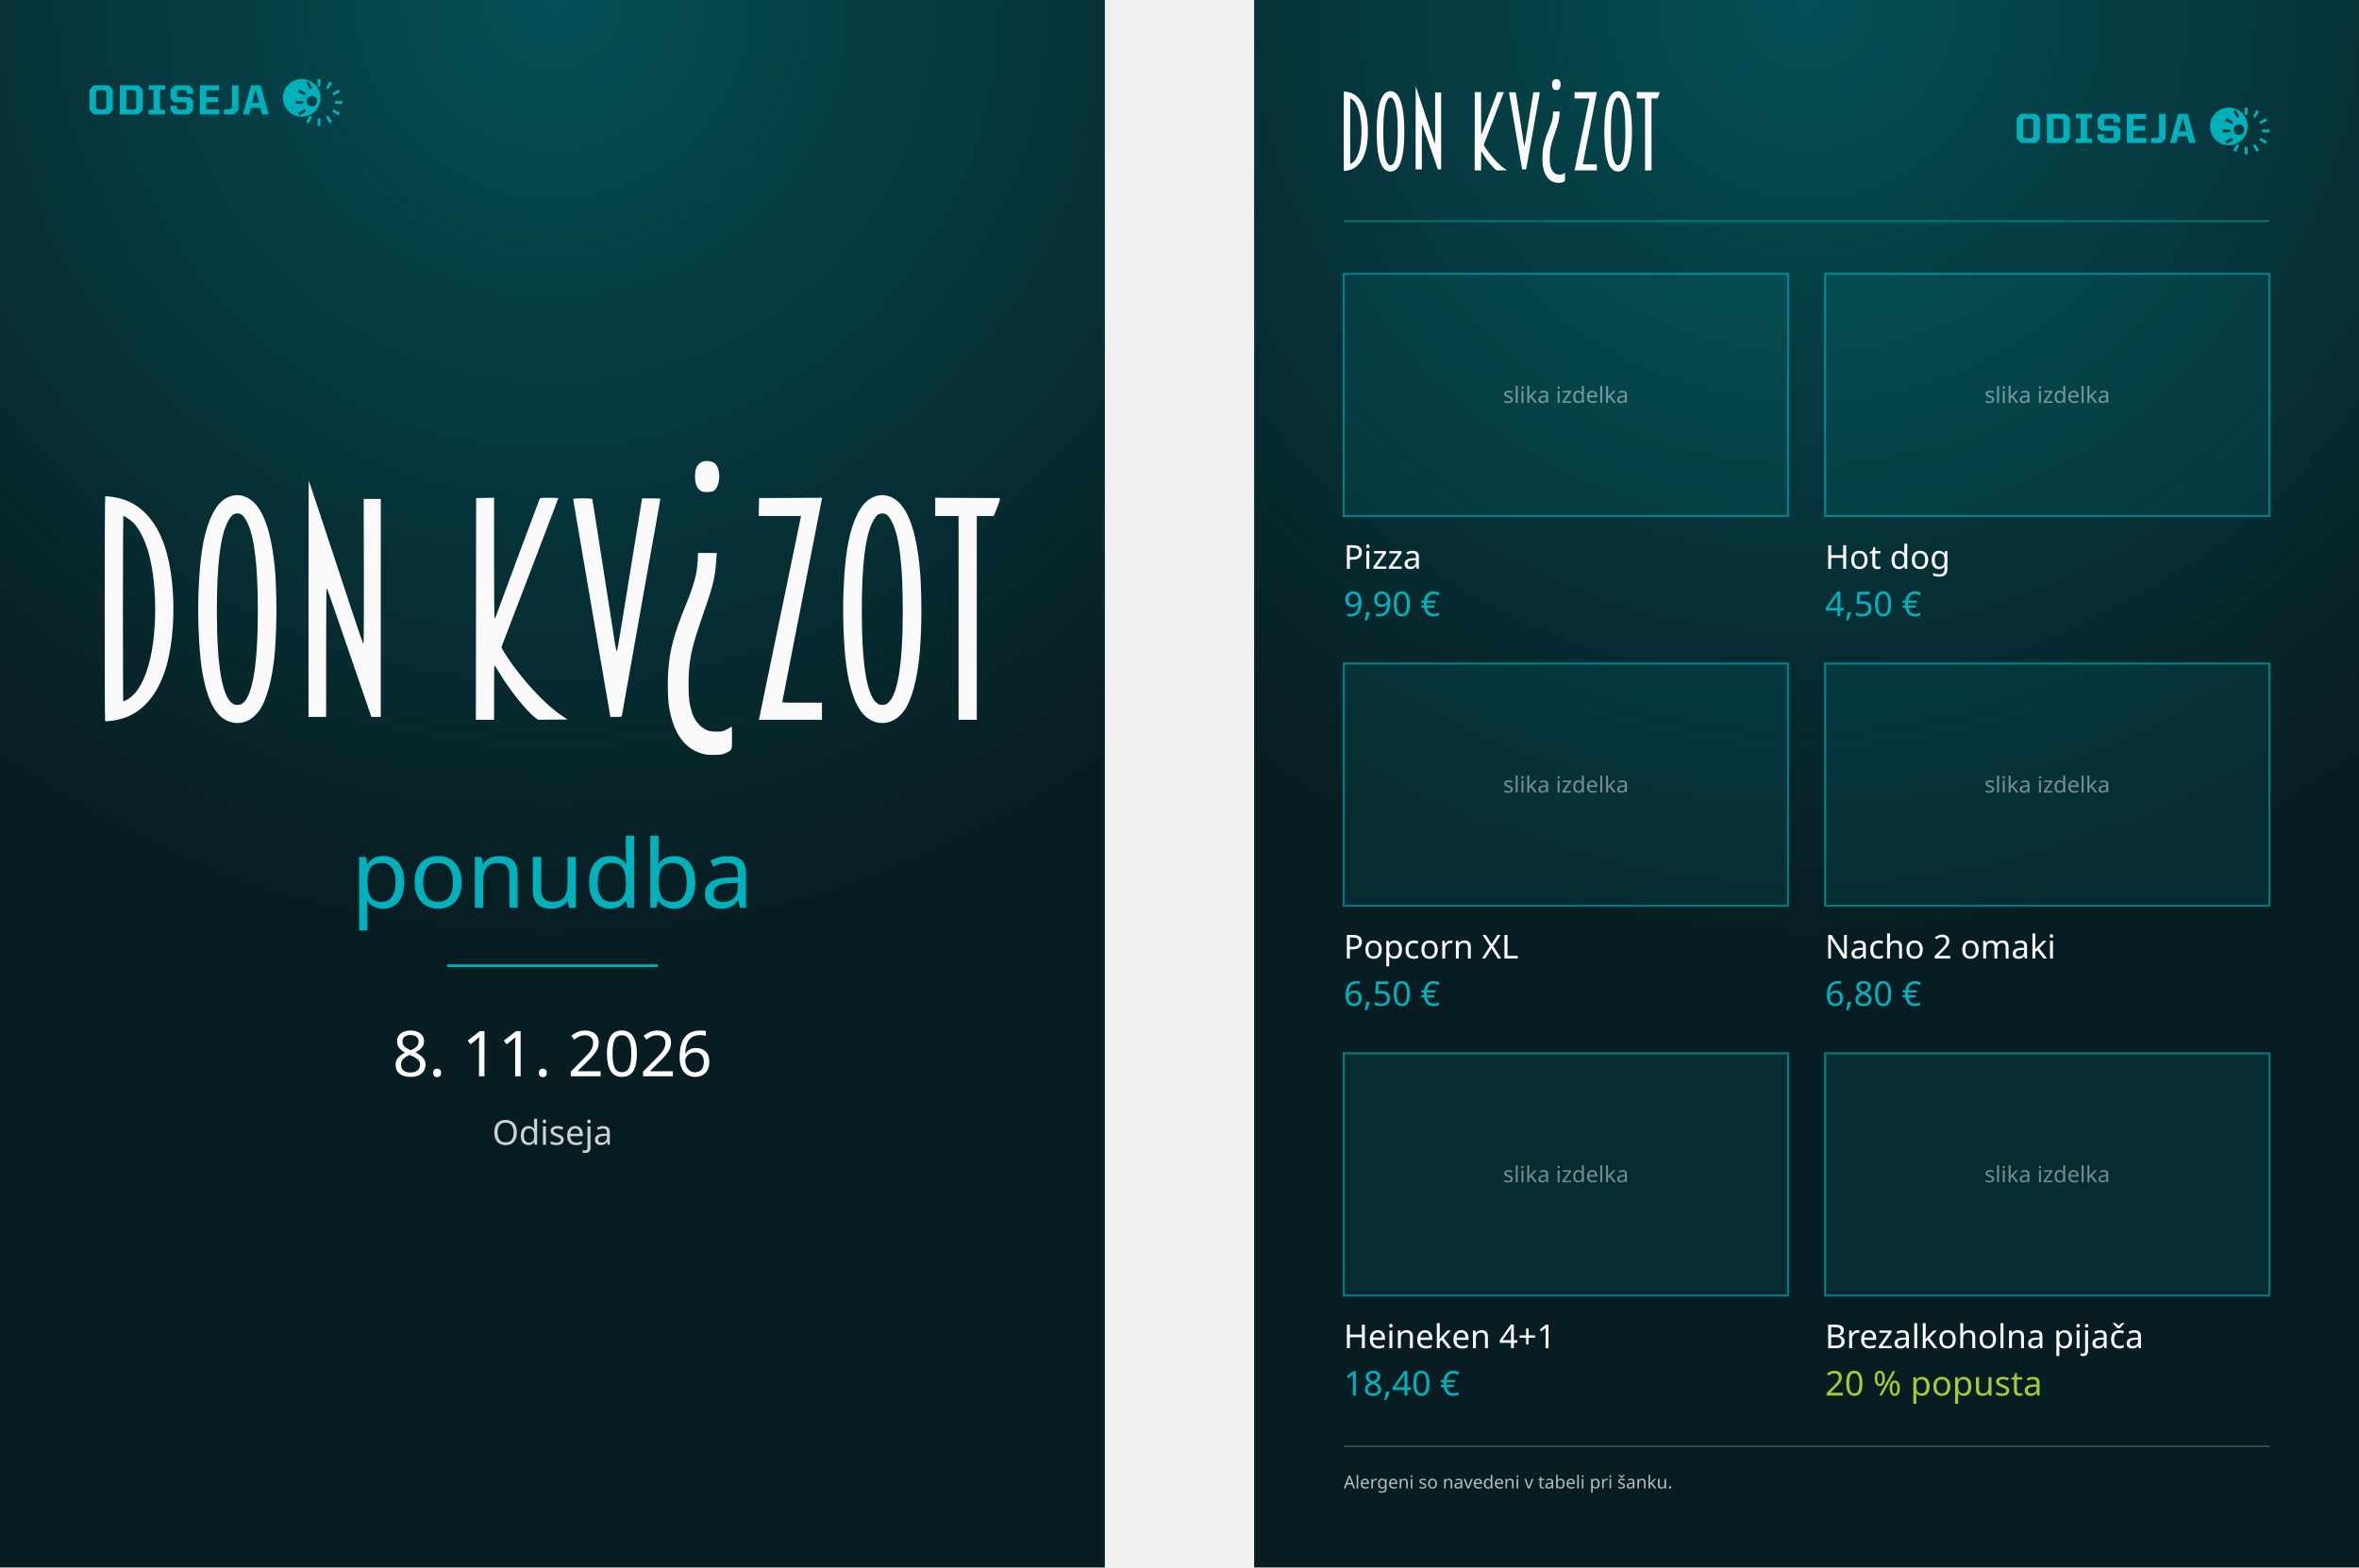
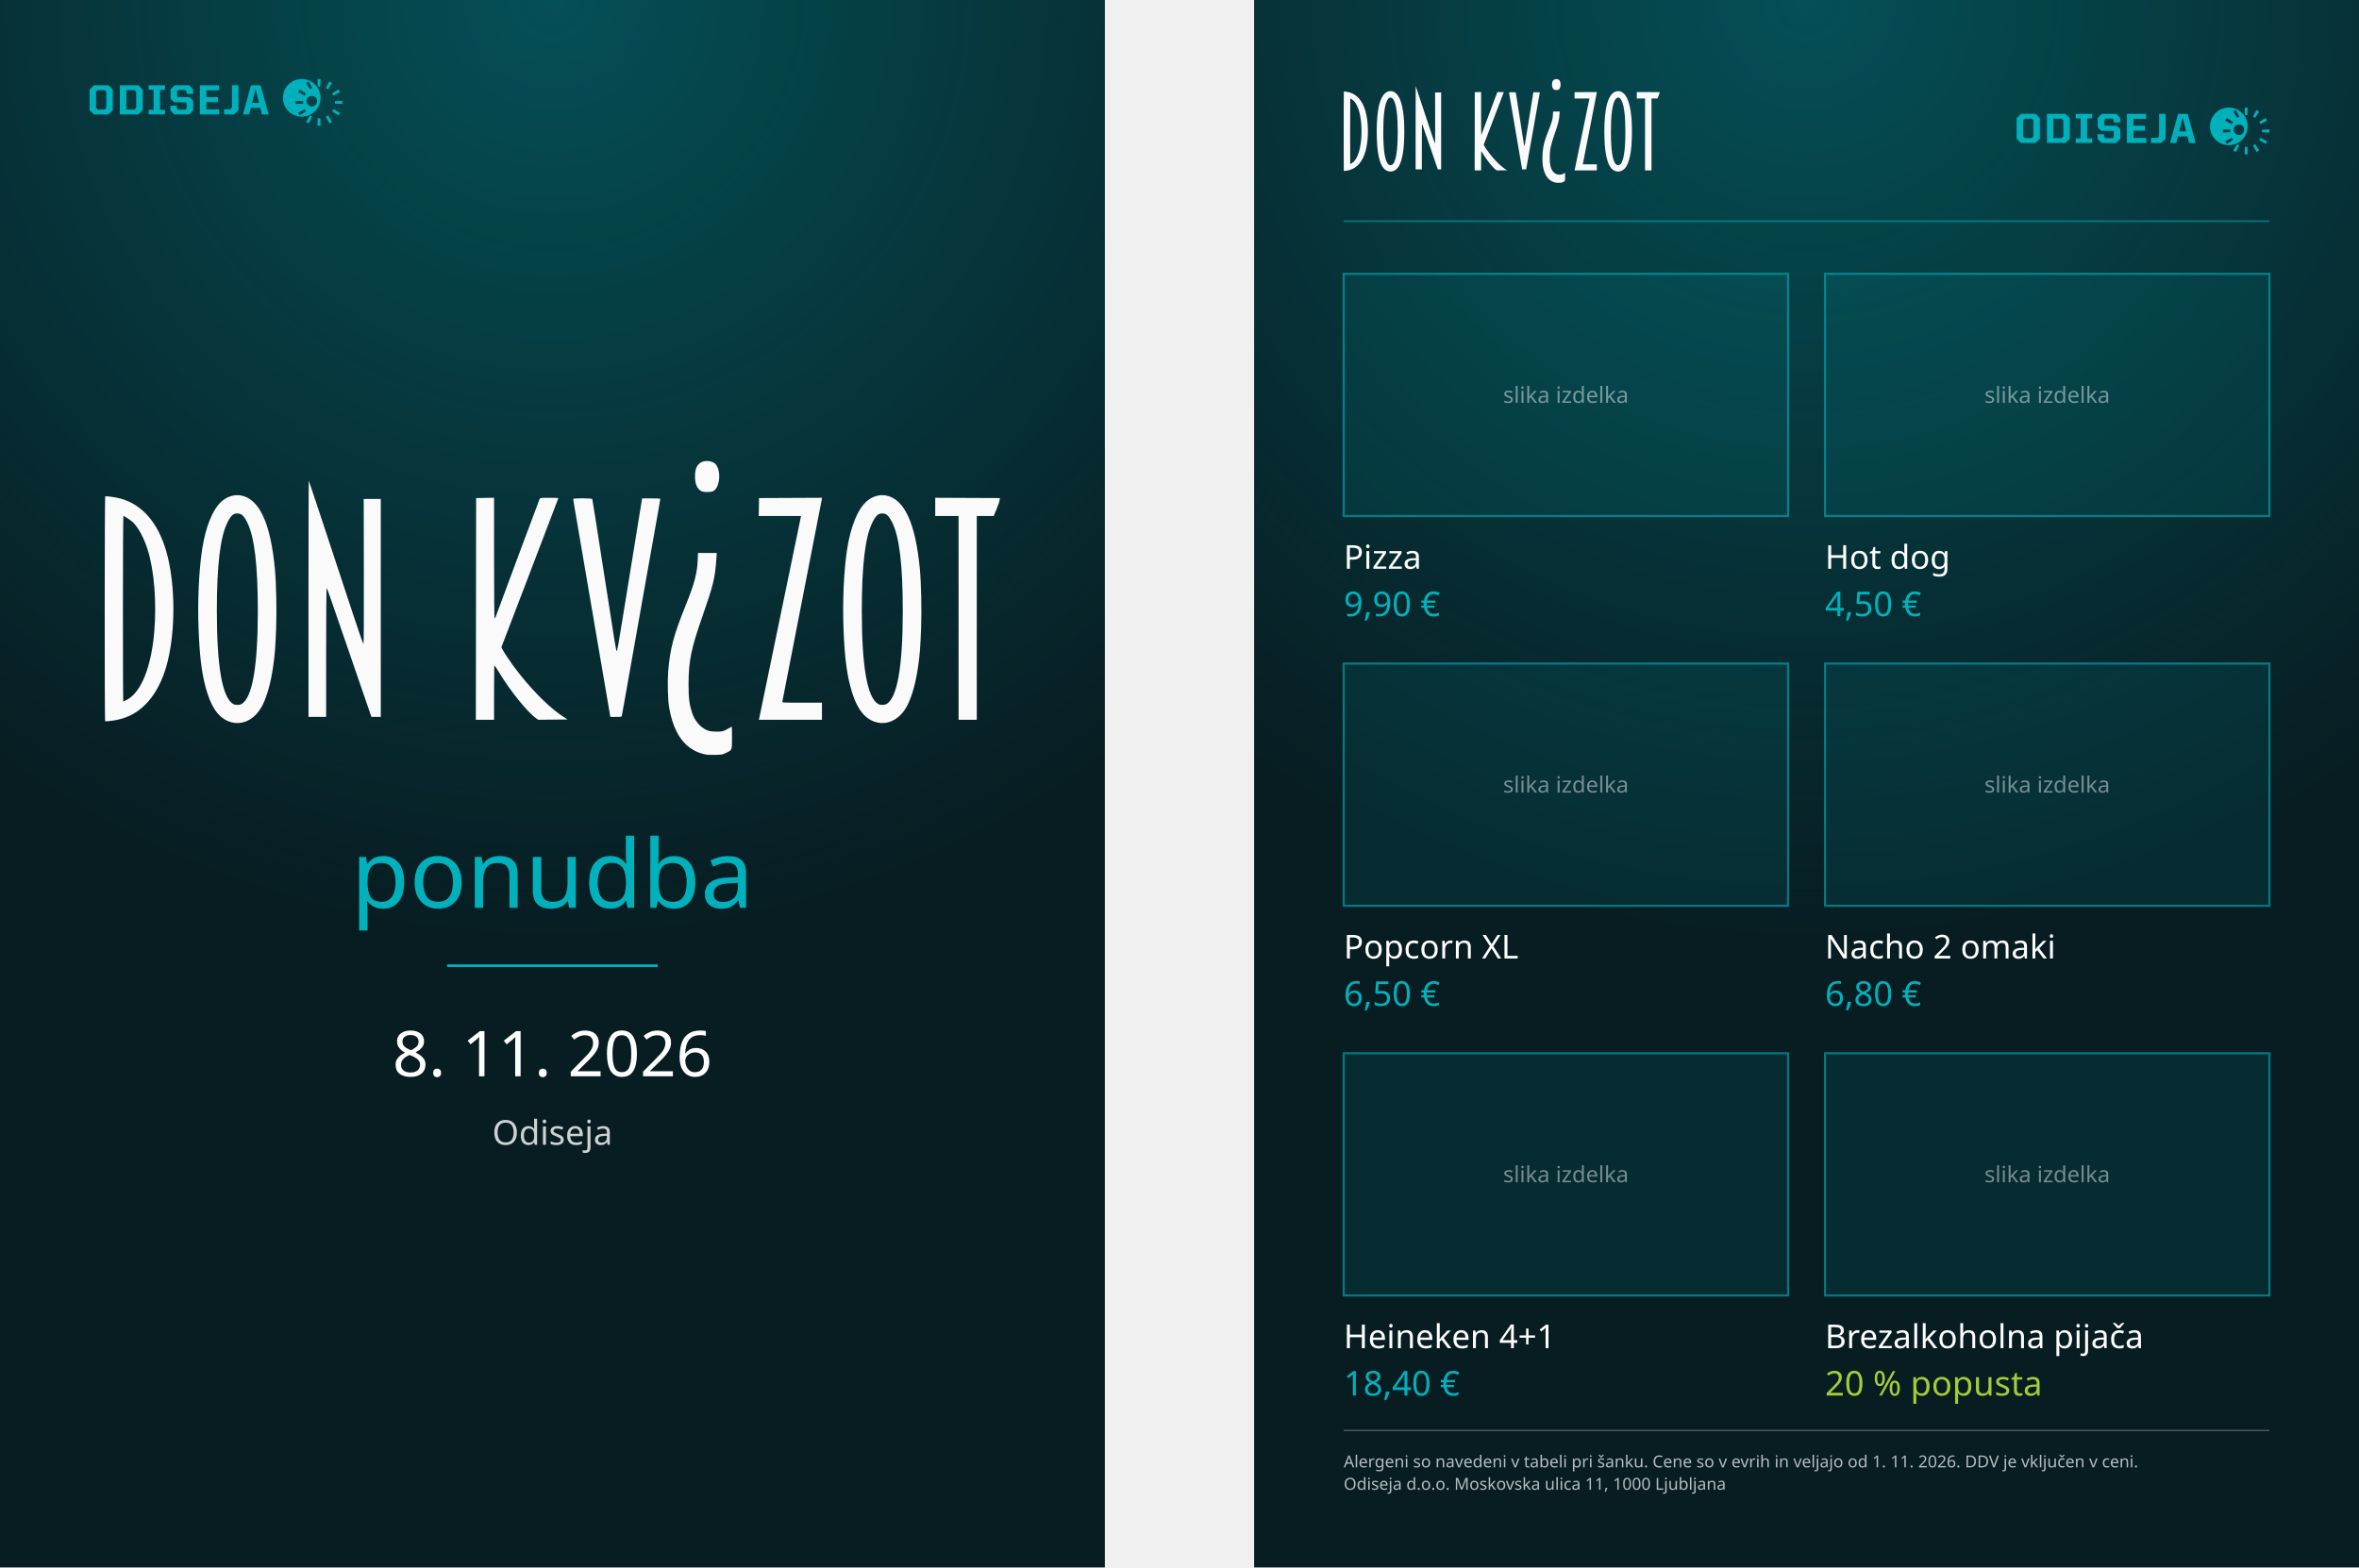
<svg xmlns="http://www.w3.org/2000/svg" viewBox="0 0 895.75 595.28" width="895.75" height="595.28">
  <defs>
    <radialGradient id="g_teal" gradientUnits="userSpaceOnUse" cx="209.765" cy="0" r="357.2">
      <stop offset="0" stop-color="#00b1bc" stop-opacity="0.34" />
      <stop offset="1" stop-color="#00b1bc" stop-opacity="0" />
    </radialGradient>
  </defs>
  <g id="stran_kvizot_A">
    <rect id="ozadje" width="419.53" height="595.28" fill="#071d22" />
    <rect id="sij" width="419.53" height="595.28" fill="url(#g_teal)" />
    <g id="logotip_odiseja" transform="translate(34.00 30.00) scale(0.33867)">
      <path d="M7.28,32.35V14.39l1.89-1.89h7.71l1.89,1.89v17.97l-1.89,1.89h-7.71l-1.89-1.89ZM4.82,7.06L0,11.88v22.98l4.82,4.82h16.41l4.82-4.82V11.88l-4.82-4.82H4.82Z" fill="#00b1bc" />
      <path d="M34,7.06h20.8l4.82,4.82v22.98l-4.82,4.82h-20.8V7.06ZM50.45,34.25l1.89-1.89V14.39l-1.89-1.89h-9.17v21.75h9.17" fill="#00b1bc" />
      <polygon points="66.24 34.62 71.78 34.62 71.78 12.12 66.24 12.12 66.24 7.06 84.59 7.06 84.59 12.12 79.06 12.12 79.06 34.62 84.59 34.62 84.59 39.68 66.24 39.68 66.24 34.62" fill="#00b1bc" />
      <polygon points="90.74 35.29 90.74 29.99 98.02 29.99 98.02 32.97 99.39 34.34 107.52 34.34 108.89 32.92 108.89 27.2 107.85 26.11 94.8 26.11 90.88 22.23 90.88 11.6 95.47 7.06 111.68 7.06 116.08 11.45 116.08 16.7 108.8 16.7 108.8 13.77 107.43 12.4 99.58 12.4 98.16 13.77 98.16 19.3 99.2 20.34 112.3 20.34 116.18 24.27 116.18 35.14 111.64 39.68 95.18 39.68 90.74 35.29" fill="#00b1bc" />
      <polygon points="123.69 7.06 145.25 7.06 145.25 12.64 130.97 12.64 130.97 20.34 143.98 20.34 143.98 25.92 130.97 25.92 130.97 34.1 145.35 34.1 145.35 39.68 123.69 39.68 123.69 7.06" fill="#00b1bc" />
      <polygon points="150.69 34.01 157.78 34.01 159.72 32.12 159.72 7.06 167 7.06 167 34.86 162.13 39.68 150.69 39.68 150.69 34.01" fill="#00b1bc" />
      <path d="M181.05,7.06h10.69l9.03,32.62h-7.47l-1.85-7.33h-10.64l-1.85,7.33h-6.95l9.03-32.62ZM182.18,26.82h7.9l-3.92-15.7-3.97,15.7h0Z" fill="#00b1bc" />
      <polygon points="258.73 44.05 255.91 44.05 255.63 52.39 259.02 52.39 258.73 44.05" fill="#00b1bc" />
      <polygon points="249.64 42.37 247.2 40.96 242.78 48.04 245.72 49.74 249.64 42.37" fill="#00b1bc" />
      <path d="M237.93,0c-11.66,0-21.12,9.45-21.12,21.12s9.45,21.11,21.12,21.11,21.11-9.45,21.11-21.11S249.58,0,237.93,0M231.18,24.55l8.34.29v2.82l-8.34.29v-3.4ZM235.53,40.79l-1.7-2.94,7.37-3.92,1.41,2.44-7.08,4.42h0ZM241.2,18.57l-7.37-3.92,1.7-2.94,7.08,4.42-1.41,2.44h0ZM245.72,2.76l3.92,7.37-2.44,1.41-4.42-7.08,2.94-1.7h0ZM251.54,30.34c-3.02,1.26-6.49-.16-7.75-3.17s.16-6.49,3.17-7.75,6.49.16,7.75,3.17c1.26,3.02-.16,6.49-3.17,7.75" fill="#00b1bc" />
      <polygon points="255.91 8.45 258.73 8.45 259.02 .11 255.63 .11 255.91 8.45" fill="#00b1bc" />
      <polygon points="265 10.13 267.44 11.54 271.87 4.46 268.92 2.76 265 10.13" fill="#00b1bc" />
      <polygon points="272.03 16.13 273.44 18.57 280.81 14.65 279.12 11.71 272.03 16.13" fill="#00b1bc" />
      <polygon points="275.12 24.84 275.12 27.66 283.46 27.95 283.46 24.55 275.12 24.84" fill="#00b1bc" />
      <polygon points="273.44 33.93 272.03 36.37 279.11 40.79 280.81 37.85 273.44 33.93" fill="#00b1bc" />
      <polygon points="267.44 40.96 265 42.37 268.93 49.74 271.87 48.04 267.44 40.96" fill="#00b1bc" />
    </g>
    <path id="logotip_don_kvizot" transform="translate(39.76 175.00) scale(0.21615)" d="M1051.00 514.98C1018.97 506.42 999.40 479.47 991.47 433.00C989.23 419.93 988.46 387.78 989.93 369.42C993.07 330.26 999.52 306.07 1020.90 253.20C1035.76 216.45 1040.69 197.98 1041.70 175.25L1042.28 162.00L1058.75 162.00L1075.21 162.00L1074.57 171.25C1072.09 206.93 1069.52 217.52 1049.27 275.50C1030.22 330.05 1025.70 352.32 1025.66 392.00C1025.63 416.31 1026.92 427.21 1031.59 442.08C1035.94 455.91 1045.54 467.59 1056.82 472.80C1061.35 474.88 1064.43 475.50 1072.00 475.81C1083.14 476.28 1087.45 475.31 1095.39 470.52C1098.61 468.59 1101.41 467.00 1101.62 467.00C1101.83 467.00 1102.00 475.77 1102.00 486.50C1102.00 509.10 1102.45 508.00 1091.15 513.35C1084.88 516.32 1083.75 516.51 1071.50 516.74C1061.08 516.94 1057.01 516.59 1051.00 514.98ZM223.35 459.58C204.03 454.89 190.01 438.38 180.64 409.25C171.18 379.86 166.96 349.17 164.85 294.65C163.02 247.40 165.46 193.03 171.05 156.38C177.24 115.82 189.67 85.14 205.60 71.12C215.09 62.77 227.75 58.86 238.94 60.83C271.55 66.58 291.37 109.24 298.96 190.00C301.37 215.57 302.36 263.24 301.15 294.65C299.84 328.56 298.90 340.53 295.91 361.50C291.94 389.36 285.49 412.82 277.34 429.11C265.44 452.87 244.48 464.71 223.35 459.58ZM1356.35 459.58C1337.03 454.89 1323.01 438.38 1313.64 409.25C1304.18 379.86 1299.96 349.17 1297.85 294.65C1296.02 247.40 1298.46 193.03 1304.05 156.38C1310.24 115.82 1322.67 85.14 1338.60 71.12C1348.09 62.77 1360.75 58.86 1371.94 60.83C1404.55 66.58 1424.37 109.24 1431.96 190.00C1434.37 215.57 1435.36 263.24 1434.15 294.65C1432.84 328.56 1431.90 340.53 1428.91 361.50C1424.94 389.36 1418.49 412.82 1410.34 429.11C1398.44 452.87 1377.48 464.71 1356.35 459.58ZM0.70 457.36C-0.31 456.35 -0.16 63.22 0.85 62.59C2.48 61.59 20.32 64.16 28.88 66.63C66.28 77.43 93.67 109.23 107.98 158.44C122.61 208.77 124.80 282.48 113.39 340.00C102.54 394.70 78.16 432.12 42.69 448.51C35.14 451.99 22.95 455.44 14.50 456.47C11.75 456.80 7.68 457.30 5.45 457.57C3.22 457.84 1.08 457.75 0.70 457.36ZM652.25 260.25L652.50 65.50L668.25 65.22L684.00 64.95L684.00 170.97C684.00 233.33 684.37 277.00 684.90 277.00C685.40 277.00 686.25 275.76 686.80 274.25C693.64 255.33 763.41 68.10 764.12 66.78C764.97 65.19 766.74 65.00 781.04 65.00C789.82 65.00 797.00 65.23 797.00 65.51C797.00 65.79 774.47 124.85 746.94 196.76L696.87 327.50L698.50 330.92C699.40 332.80 703.02 338.73 706.56 344.09C733.44 384.86 774.14 428.75 802.32 447.35L813.14 454.50L787.40 454.77L761.66 455.03L757.87 452.41C742.65 441.86 711.51 403.21 692.52 371.29C688.52 364.57 684.97 359.36 684.63 359.71C684.28 360.05 684.00 381.63 684.00 407.67L684.00 455.00L668.00 455.00L651.99 455.00L652.25 260.25ZM1150.04 451.25C1150.83 447.73 1221.21 107.24 1222.60 100.25L1223.25 97.00L1186.10 97.00L1148.95 97.00L1149.22 81.25L1149.50 65.50L1204.86 65.24L1260.23 64.98L1259.53 68.74C1256.62 84.39 1190.81 421.88 1190.40 423.25C1189.90 424.89 1192.00 425.00 1224.93 425.00L1260.00 425.00L1260.00 440.00L1260.00 455.00L1204.61 455.00L1149.21 455.00L1150.04 451.25ZM1500.00 276.00L1500.00 97.00L1479.50 97.00L1459.00 97.00L1459.00 80.99L1459.00 64.98L1515.75 65.24L1572.50 65.50L1572.23 68.87C1572.08 70.73 1569.67 77.82 1566.87 84.62L1561.78 97.00L1546.89 97.00L1532.00 97.00L1532.00 276.00L1532.00 455.00L1516.00 455.00L1500.00 455.00L1500.00 276.00ZM358.00 242.50C358.00 128.38 358.20 35.00 358.43 35.00C358.83 35.00 384.59 112.65 435.32 266.72C445.32 297.09 453.95 321.95 454.50 321.97C455.16 321.99 455.41 279.02 455.24 194.50L454.98 67.00L469.99 67.00L485.00 67.00L485.00 258.50L485.00 450.00L476.75 449.99L468.50 449.98L435.58 354.24C389.99 221.63 390.82 224.00 389.86 224.00C389.38 224.00 389.00 274.45 389.00 337.00L389.00 450.00L373.50 450.00L358.00 450.00L358.00 242.50ZM887.72 446.75C887.42 444.96 884.87 430.00 882.05 413.50C879.23 397.00 875.34 374.27 873.41 363.00C871.48 351.73 868.59 334.85 866.99 325.50C865.38 316.15 857.96 272.73 850.50 229.00C830.35 110.92 829.17 103.99 825.96 85.38C824.33 75.97 823.00 67.75 823.00 67.13C823.00 65.43 855.90 65.55 856.51 67.25C856.75 67.94 859.01 81.78 861.54 98.00C864.06 114.22 869.26 147.52 873.09 172.00C876.92 196.48 882.97 235.18 886.54 258.00C890.10 280.82 894.26 307.38 895.78 317.00C897.30 326.62 898.98 334.41 899.52 334.29C900.45 334.09 902.00 325.38 910.40 273.50C937.13 108.35 942.60 74.65 943.53 69.25L944.09 66.00L960.05 66.00C971.08 66.00 976.00 66.34 976.00 67.11C976.00 67.72 974.89 74.36 973.53 81.86C972.17 89.36 964.95 129.93 957.49 172.00C950.03 214.07 942.60 255.93 940.98 265.00C936.68 289.05 920.27 381.61 912.43 426.00C910.54 436.73 908.76 446.51 908.48 447.75C907.99 449.90 907.51 450.00 898.11 450.00L888.26 450.00L887.72 446.75ZM239.90 427.55C259.10 417.62 268.95 362.40 268.98 264.50C269.02 183.32 263.04 133.38 250.26 108.07C244.30 96.27 240.12 92.50 233.00 92.50C225.88 92.50 221.70 96.27 215.74 108.07C202.96 133.38 196.98 183.32 197.02 264.50C197.05 361.57 206.50 415.57 225.46 427.14C229.11 429.36 236.01 429.56 239.90 427.55ZM1372.90 427.55C1392.10 417.62 1401.95 362.40 1401.98 264.50C1402.02 183.32 1396.04 133.38 1383.26 108.07C1377.30 96.27 1373.12 92.50 1366.00 92.50C1358.88 92.50 1354.70 96.27 1348.74 108.07C1335.96 133.38 1329.98 183.32 1330.02 264.50C1330.05 361.57 1339.50 415.57 1358.46 427.14C1362.11 429.36 1369.01 429.56 1372.90 427.55ZM39.10 419.86C63.86 406.67 81.53 363.12 86.92 302.00C91.53 249.62 87.04 192.74 75.37 155.86C68.94 135.53 59.26 117.55 49.77 108.29C45.81 104.42 34.66 97.00 32.81 97.00C32.36 97.00 32.00 170.35 32.00 260.00C32.00 349.65 32.27 423.00 32.61 423.00C32.95 423.00 35.87 421.59 39.10 419.86ZM1048.18 53.32C1040.86 49.71 1037.00 40.81 1037.01 27.59C1037.01 14.68 1040.06 7.36 1047.26 2.99C1053.75 -0.96 1064.86 -0.37 1071.37 4.26C1078.15 9.09 1081.40 23.75 1078.61 36.92C1076.75 45.69 1073.51 51.06 1068.69 53.34C1064.07 55.54 1052.65 55.52 1048.18 53.32Z" fill="#fafafa" fill-rule="evenodd" />
    <text id="naslov_ponudba" x="209.76" y="344.75" font-family="Archivo-Bold" font-size="36" fill="#00b1bc" text-anchor="middle">ponudba</text>
    <line x1="169.765" y1="366.75" x2="249.765" y2="366.75" stroke="#00b1bc" stroke-width="1" />
    <text id="datum" x="209.76" y="408.75" font-family="Archivo-SemiBold" font-size="24" fill="#ffffff" text-anchor="middle">8. 11. 2026</text>
    <text id="kraj" x="209.76" y="434.75" font-family="Archivo-Medium" font-size="13" fill="#ffffff" fill-opacity="0.8" text-anchor="middle">Odiseja</text>
  </g>
  <g id="stran_kvizot_B" transform="translate(476.22 0)">
    <rect id="ozadje" width="419.53" height="595.28" fill="#071d22" />
    <rect id="sij" width="419.53" height="595.28" fill="url(#g_teal)" />
    <path id="logotip_don_kvizot" transform="translate(34.00 30.00) scale(0.07629)" d="M1051.00 514.98C1018.97 506.42 999.40 479.47 991.47 433.00C989.23 419.93 988.46 387.78 989.93 369.42C993.07 330.26 999.52 306.07 1020.90 253.20C1035.76 216.45 1040.69 197.98 1041.70 175.25L1042.28 162.00L1058.75 162.00L1075.21 162.00L1074.57 171.25C1072.09 206.93 1069.52 217.52 1049.27 275.50C1030.22 330.05 1025.70 352.32 1025.66 392.00C1025.63 416.31 1026.92 427.21 1031.59 442.08C1035.94 455.91 1045.54 467.59 1056.82 472.80C1061.35 474.88 1064.43 475.50 1072.00 475.81C1083.14 476.28 1087.45 475.31 1095.39 470.52C1098.61 468.59 1101.41 467.00 1101.62 467.00C1101.83 467.00 1102.00 475.77 1102.00 486.50C1102.00 509.10 1102.45 508.00 1091.15 513.35C1084.88 516.32 1083.75 516.51 1071.50 516.74C1061.08 516.94 1057.01 516.59 1051.00 514.98ZM223.35 459.58C204.03 454.89 190.01 438.38 180.64 409.25C171.18 379.86 166.96 349.17 164.85 294.65C163.02 247.40 165.46 193.03 171.05 156.38C177.24 115.82 189.67 85.14 205.60 71.12C215.09 62.77 227.75 58.86 238.94 60.83C271.55 66.58 291.37 109.24 298.96 190.00C301.37 215.57 302.36 263.24 301.15 294.65C299.84 328.56 298.90 340.53 295.91 361.50C291.94 389.36 285.49 412.82 277.34 429.11C265.44 452.87 244.48 464.71 223.35 459.58ZM1356.35 459.58C1337.03 454.89 1323.01 438.38 1313.64 409.25C1304.18 379.86 1299.96 349.17 1297.85 294.65C1296.02 247.40 1298.46 193.03 1304.05 156.38C1310.24 115.82 1322.67 85.14 1338.60 71.12C1348.09 62.77 1360.75 58.86 1371.94 60.83C1404.55 66.58 1424.37 109.24 1431.96 190.00C1434.37 215.57 1435.36 263.24 1434.15 294.65C1432.84 328.56 1431.90 340.53 1428.91 361.50C1424.94 389.36 1418.49 412.82 1410.34 429.11C1398.44 452.87 1377.48 464.71 1356.35 459.58ZM0.70 457.36C-0.31 456.35 -0.16 63.22 0.85 62.59C2.48 61.59 20.32 64.16 28.88 66.63C66.28 77.43 93.67 109.23 107.98 158.44C122.61 208.77 124.80 282.48 113.39 340.00C102.54 394.70 78.16 432.12 42.69 448.51C35.14 451.99 22.95 455.44 14.50 456.47C11.75 456.80 7.68 457.30 5.45 457.57C3.22 457.84 1.08 457.75 0.70 457.36ZM652.25 260.25L652.50 65.50L668.25 65.22L684.00 64.95L684.00 170.97C684.00 233.33 684.37 277.00 684.90 277.00C685.40 277.00 686.25 275.76 686.80 274.25C693.64 255.33 763.41 68.10 764.12 66.78C764.97 65.19 766.74 65.00 781.04 65.00C789.82 65.00 797.00 65.23 797.00 65.51C797.00 65.79 774.47 124.85 746.94 196.76L696.87 327.50L698.50 330.92C699.40 332.80 703.02 338.73 706.56 344.09C733.44 384.86 774.14 428.75 802.32 447.35L813.14 454.50L787.40 454.77L761.66 455.03L757.87 452.41C742.65 441.86 711.51 403.21 692.52 371.29C688.52 364.57 684.97 359.36 684.63 359.71C684.28 360.05 684.00 381.63 684.00 407.67L684.00 455.00L668.00 455.00L651.99 455.00L652.25 260.25ZM1150.04 451.25C1150.83 447.73 1221.21 107.24 1222.60 100.25L1223.25 97.00L1186.10 97.00L1148.95 97.00L1149.22 81.25L1149.50 65.50L1204.86 65.24L1260.23 64.98L1259.53 68.74C1256.62 84.39 1190.81 421.88 1190.40 423.25C1189.90 424.89 1192.00 425.00 1224.93 425.00L1260.00 425.00L1260.00 440.00L1260.00 455.00L1204.61 455.00L1149.21 455.00L1150.04 451.25ZM1500.00 276.00L1500.00 97.00L1479.50 97.00L1459.00 97.00L1459.00 80.99L1459.00 64.98L1515.75 65.24L1572.50 65.50L1572.23 68.87C1572.08 70.73 1569.67 77.82 1566.87 84.62L1561.78 97.00L1546.89 97.00L1532.00 97.00L1532.00 276.00L1532.00 455.00L1516.00 455.00L1500.00 455.00L1500.00 276.00ZM358.00 242.50C358.00 128.38 358.20 35.00 358.43 35.00C358.83 35.00 384.59 112.65 435.32 266.72C445.32 297.09 453.95 321.95 454.50 321.97C455.16 321.99 455.41 279.02 455.24 194.50L454.98 67.00L469.99 67.00L485.00 67.00L485.00 258.50L485.00 450.00L476.75 449.99L468.50 449.98L435.58 354.24C389.99 221.63 390.82 224.00 389.86 224.00C389.38 224.00 389.00 274.45 389.00 337.00L389.00 450.00L373.50 450.00L358.00 450.00L358.00 242.50ZM887.72 446.75C887.42 444.96 884.87 430.00 882.05 413.50C879.23 397.00 875.34 374.27 873.41 363.00C871.48 351.73 868.59 334.85 866.99 325.50C865.38 316.15 857.96 272.73 850.50 229.00C830.35 110.92 829.17 103.99 825.96 85.38C824.33 75.97 823.00 67.75 823.00 67.13C823.00 65.43 855.90 65.55 856.51 67.25C856.75 67.94 859.01 81.78 861.54 98.00C864.06 114.22 869.26 147.52 873.09 172.00C876.92 196.48 882.97 235.18 886.54 258.00C890.10 280.82 894.26 307.38 895.78 317.00C897.30 326.62 898.98 334.41 899.52 334.29C900.45 334.09 902.00 325.38 910.40 273.50C937.13 108.35 942.60 74.65 943.53 69.25L944.09 66.00L960.05 66.00C971.08 66.00 976.00 66.34 976.00 67.11C976.00 67.72 974.89 74.36 973.53 81.86C972.17 89.36 964.95 129.93 957.49 172.00C950.03 214.07 942.60 255.93 940.98 265.00C936.68 289.05 920.27 381.61 912.43 426.00C910.54 436.73 908.76 446.51 908.48 447.75C907.99 449.90 907.51 450.00 898.11 450.00L888.26 450.00L887.72 446.75ZM239.90 427.55C259.10 417.62 268.95 362.40 268.98 264.50C269.02 183.32 263.04 133.38 250.26 108.07C244.30 96.27 240.12 92.50 233.00 92.50C225.88 92.50 221.70 96.27 215.74 108.07C202.96 133.38 196.98 183.32 197.02 264.50C197.05 361.57 206.50 415.57 225.46 427.14C229.11 429.36 236.01 429.56 239.90 427.55ZM1372.90 427.55C1392.10 417.62 1401.95 362.40 1401.98 264.50C1402.02 183.32 1396.04 133.38 1383.26 108.07C1377.30 96.27 1373.12 92.50 1366.00 92.50C1358.88 92.50 1354.70 96.27 1348.74 108.07C1335.96 133.38 1329.98 183.32 1330.02 264.50C1330.05 361.57 1339.50 415.57 1358.46 427.14C1362.11 429.36 1369.01 429.56 1372.90 427.55ZM39.10 419.86C63.86 406.67 81.53 363.12 86.92 302.00C91.53 249.62 87.04 192.74 75.37 155.86C68.94 135.53 59.26 117.55 49.77 108.29C45.81 104.42 34.66 97.00 32.81 97.00C32.36 97.00 32.00 170.35 32.00 260.00C32.00 349.65 32.27 423.00 32.61 423.00C32.95 423.00 35.87 421.59 39.10 419.86ZM1048.18 53.32C1040.86 49.71 1037.00 40.81 1037.01 27.59C1037.01 14.68 1040.06 7.36 1047.26 2.99C1053.75 -0.96 1064.86 -0.37 1071.37 4.26C1078.15 9.09 1081.40 23.75 1078.61 36.92C1076.75 45.69 1073.51 51.06 1068.69 53.34C1064.07 55.54 1052.65 55.52 1048.18 53.32Z" fill="#fafafa" fill-rule="evenodd" />
    <g id="logotip_odiseja" transform="translate(289.53 40.85) scale(0.33867)">
      <path d="M7.28,32.35V14.39l1.89-1.89h7.71l1.89,1.89v17.97l-1.89,1.89h-7.71l-1.89-1.89ZM4.82,7.06L0,11.88v22.98l4.82,4.82h16.41l4.82-4.82V11.88l-4.82-4.82H4.82Z" fill="#00b1bc" />
      <path d="M34,7.06h20.8l4.82,4.82v22.98l-4.82,4.82h-20.8V7.06ZM50.45,34.25l1.89-1.89V14.39l-1.89-1.89h-9.17v21.75h9.17" fill="#00b1bc" />
      <polygon points="66.24 34.62 71.78 34.62 71.78 12.12 66.24 12.12 66.24 7.06 84.59 7.06 84.59 12.12 79.06 12.12 79.06 34.62 84.59 34.62 84.59 39.68 66.24 39.68 66.24 34.62" fill="#00b1bc" />
      <polygon points="90.74 35.29 90.74 29.99 98.02 29.99 98.02 32.97 99.39 34.34 107.52 34.34 108.89 32.92 108.89 27.2 107.85 26.11 94.8 26.11 90.88 22.23 90.88 11.6 95.47 7.06 111.68 7.06 116.08 11.45 116.08 16.7 108.8 16.7 108.8 13.77 107.43 12.4 99.58 12.4 98.16 13.77 98.16 19.3 99.2 20.34 112.3 20.34 116.18 24.27 116.18 35.14 111.64 39.68 95.18 39.68 90.74 35.29" fill="#00b1bc" />
      <polygon points="123.69 7.06 145.25 7.06 145.25 12.64 130.97 12.64 130.97 20.34 143.98 20.34 143.98 25.92 130.97 25.92 130.97 34.1 145.35 34.1 145.35 39.68 123.69 39.68 123.69 7.06" fill="#00b1bc" />
      <polygon points="150.69 34.01 157.78 34.01 159.72 32.12 159.72 7.06 167 7.06 167 34.86 162.13 39.68 150.69 39.68 150.69 34.01" fill="#00b1bc" />
      <path d="M181.05,7.06h10.69l9.03,32.62h-7.47l-1.85-7.33h-10.64l-1.85,7.33h-6.95l9.03-32.62ZM182.18,26.82h7.9l-3.92-15.7-3.97,15.7h0Z" fill="#00b1bc" />
      <polygon points="258.73 44.05 255.91 44.05 255.63 52.39 259.02 52.39 258.73 44.05" fill="#00b1bc" />
      <polygon points="249.64 42.37 247.2 40.96 242.78 48.04 245.72 49.74 249.64 42.37" fill="#00b1bc" />
      <path d="M237.93,0c-11.66,0-21.12,9.45-21.12,21.12s9.45,21.11,21.12,21.11,21.11-9.45,21.11-21.11S249.58,0,237.93,0M231.18,24.55l8.34.29v2.82l-8.34.29v-3.4ZM235.53,40.79l-1.7-2.94,7.37-3.92,1.41,2.44-7.08,4.42h0ZM241.2,18.57l-7.37-3.92,1.7-2.94,7.08,4.42-1.41,2.44h0ZM245.72,2.76l3.92,7.37-2.44,1.41-4.42-7.08,2.94-1.7h0ZM251.54,30.34c-3.02,1.26-6.49-.16-7.75-3.17s.16-6.49,3.17-7.75,6.49.16,7.75,3.17c1.26,3.02-.16,6.49-3.17,7.75" fill="#00b1bc" />
      <polygon points="255.91 8.45 258.73 8.45 259.02 .11 255.63 .11 255.91 8.45" fill="#00b1bc" />
      <polygon points="265 10.13 267.44 11.54 271.87 4.46 268.92 2.76 265 10.13" fill="#00b1bc" />
      <polygon points="272.03 16.13 273.44 18.57 280.81 14.65 279.12 11.71 272.03 16.13" fill="#00b1bc" />
      <polygon points="275.12 24.84 275.12 27.66 283.46 27.95 283.46 24.55 275.12 24.84" fill="#00b1bc" />
      <polygon points="273.44 33.93 272.03 36.37 279.11 40.79 280.81 37.85 273.44 33.93" fill="#00b1bc" />
      <polygon points="267.44 40.96 265 42.37 268.93 49.74 271.87 48.04 267.44 40.96" fill="#00b1bc" />
    </g>
    <line x1="34.0" y1="84" x2="385.53" y2="84" stroke="#00b1bc" stroke-opacity="0.5" stroke-width="0.7" />
    <g id="slike">
      <g id="placeholder_slika_pizza">
        <rect x="34.00" y="104.00" width="168.76" height="92.00" fill="#00b1bc" fill-opacity="0.10" stroke="#00b1bc" stroke-opacity="0.6" stroke-width="0.8" />
        <text x="118.38" y="153.00" font-family="Archivo-Medium" font-size="8.5" fill="#ffffff" fill-opacity="0.45" text-anchor="middle">slika izdelka</text>
      </g>
      <g id="placeholder_slika_hot_dog">
        <rect x="216.76" y="104.00" width="168.76" height="92.00" fill="#00b1bc" fill-opacity="0.10" stroke="#00b1bc" stroke-opacity="0.6" stroke-width="0.8" />
        <text x="301.15" y="153.00" font-family="Archivo-Medium" font-size="8.5" fill="#ffffff" fill-opacity="0.45" text-anchor="middle">slika izdelka</text>
      </g>
      <g id="placeholder_slika_popcorn_xl">
        <rect x="34.00" y="252.00" width="168.76" height="92.00" fill="#00b1bc" fill-opacity="0.10" stroke="#00b1bc" stroke-opacity="0.6" stroke-width="0.8" />
        <text x="118.38" y="301.00" font-family="Archivo-Medium" font-size="8.5" fill="#ffffff" fill-opacity="0.45" text-anchor="middle">slika izdelka</text>
      </g>
      <g id="placeholder_slika_nacho_2_omaki">
        <rect x="216.76" y="252.00" width="168.76" height="92.00" fill="#00b1bc" fill-opacity="0.10" stroke="#00b1bc" stroke-opacity="0.6" stroke-width="0.8" />
        <text x="301.15" y="301.00" font-family="Archivo-Medium" font-size="8.5" fill="#ffffff" fill-opacity="0.45" text-anchor="middle">slika izdelka</text>
      </g>
      <g id="placeholder_slika_heineken_4_1">
        <rect x="34.00" y="400.00" width="168.76" height="92.00" fill="#00b1bc" fill-opacity="0.10" stroke="#00b1bc" stroke-opacity="0.6" stroke-width="0.8" />
        <text x="118.38" y="449.00" font-family="Archivo-Medium" font-size="8.5" fill="#ffffff" fill-opacity="0.45" text-anchor="middle">slika izdelka</text>
      </g>
      <g id="placeholder_slika_brezalkoholna_pija_a">
        <rect x="216.76" y="400.00" width="168.76" height="92.00" fill="#00b1bc" fill-opacity="0.10" stroke="#00b1bc" stroke-opacity="0.6" stroke-width="0.8" />
        <text x="301.15" y="449.00" font-family="Archivo-Medium" font-size="8.5" fill="#ffffff" fill-opacity="0.45" text-anchor="middle">slika izdelka</text>
      </g>
    </g>
    <g id="ponudba">
      <text x="34.00" y="216.00" font-family="Archivo-SemiBold" font-size="12.5" fill="#ffffff">Pizza</text>
      <text x="34.00" y="234.00" font-family="Archivo-Bold" font-size="13" fill="#00b1bc">9,90 €</text>
      <text x="216.76" y="216.00" font-family="Archivo-SemiBold" font-size="12.5" fill="#ffffff">Hot dog</text>
      <text x="216.76" y="234.00" font-family="Archivo-Bold" font-size="13" fill="#00b1bc">4,50 €</text>
      <text x="34.00" y="364.00" font-family="Archivo-SemiBold" font-size="12.5" fill="#ffffff">Popcorn XL</text>
      <text x="34.00" y="382.00" font-family="Archivo-Bold" font-size="13" fill="#00b1bc">6,50 €</text>
      <text x="216.76" y="364.00" font-family="Archivo-SemiBold" font-size="12.5" fill="#ffffff">Nacho 2 omaki</text>
      <text x="216.76" y="382.00" font-family="Archivo-Bold" font-size="13" fill="#00b1bc">6,80 €</text>
      <text x="34.00" y="512.00" font-family="Archivo-SemiBold" font-size="12.5" fill="#ffffff">Heineken 4+1</text>
      <text x="34.00" y="530.00" font-family="Archivo-Bold" font-size="13" fill="#00b1bc">18,40 €</text>
      <text x="216.76" y="512.00" font-family="Archivo-SemiBold" font-size="12.5" fill="#ffffff">Brezalkoholna pijača</text>
      <text x="216.76" y="530.00" font-family="Archivo-Bold" font-size="13" fill="#a5cb39">20 % popusta</text>
    </g>
    <g id="podnozje">
-       <line x1="34.0" y1="549.28" x2="385.53" y2="549.28" stroke="#ffffff" stroke-opacity="0.28" stroke-width="0.5" />
-       <text id="alergeni" x="34.00" y="565.28" font-family="Archivo-Regular" font-size="6.8" fill="#ffffff" fill-opacity="0.7">Alergeni so navedeni v tabeli pri šanku.</text>
+       <line x1="34.0" y1="543.28" x2="385.53" y2="543.28" stroke="#ffffff" stroke-opacity="0.28" stroke-width="0.5" />
+       <text id="podnozje_1" x="34.00" y="557.28" font-family="Archivo-Regular" font-size="6.3" fill="#ffffff" fill-opacity="0.7">Alergeni so navedeni v tabeli pri šanku. Cene so v evrih in veljajo od 1. 11. 2026. DDV je vključen v ceni.</text>
+       <text id="podnozje_2" x="34.00" y="565.78" font-family="Archivo-Regular" font-size="6.3" fill="#ffffff" fill-opacity="0.7">Odiseja d.o.o. Moskovska ulica 11, 1000 Ljubljana</text>
    </g>
  </g>
</svg>
